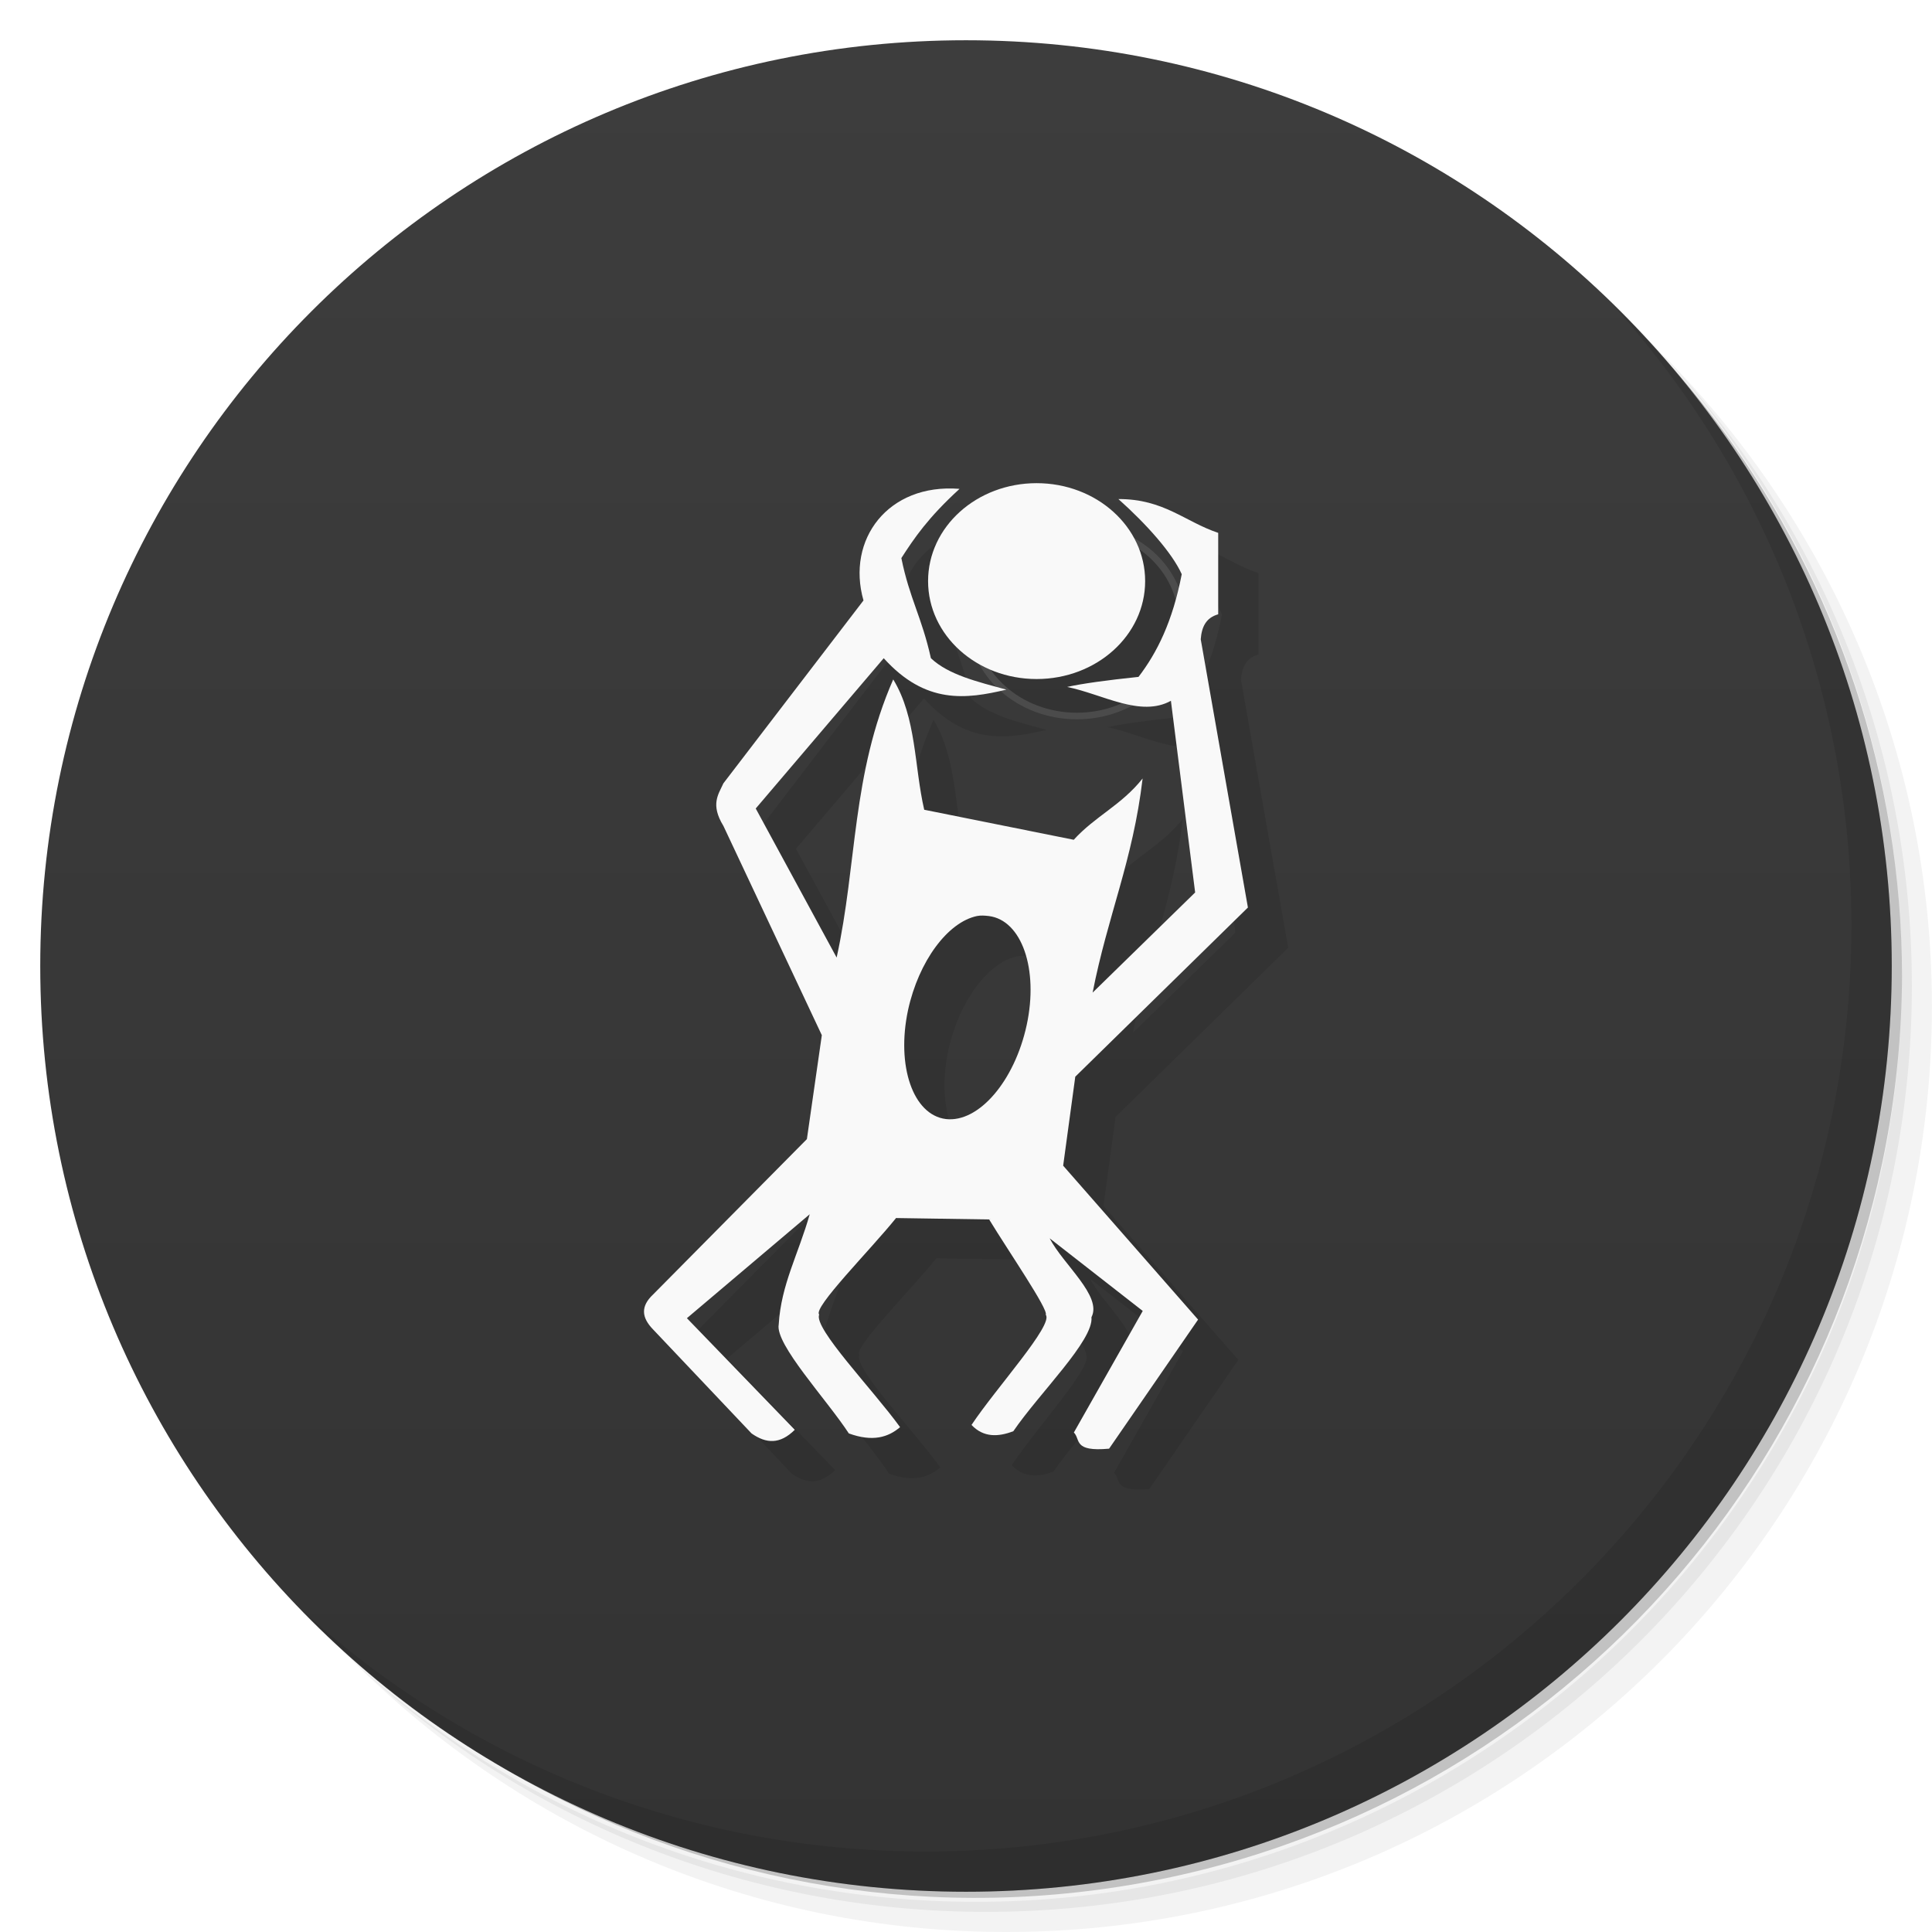
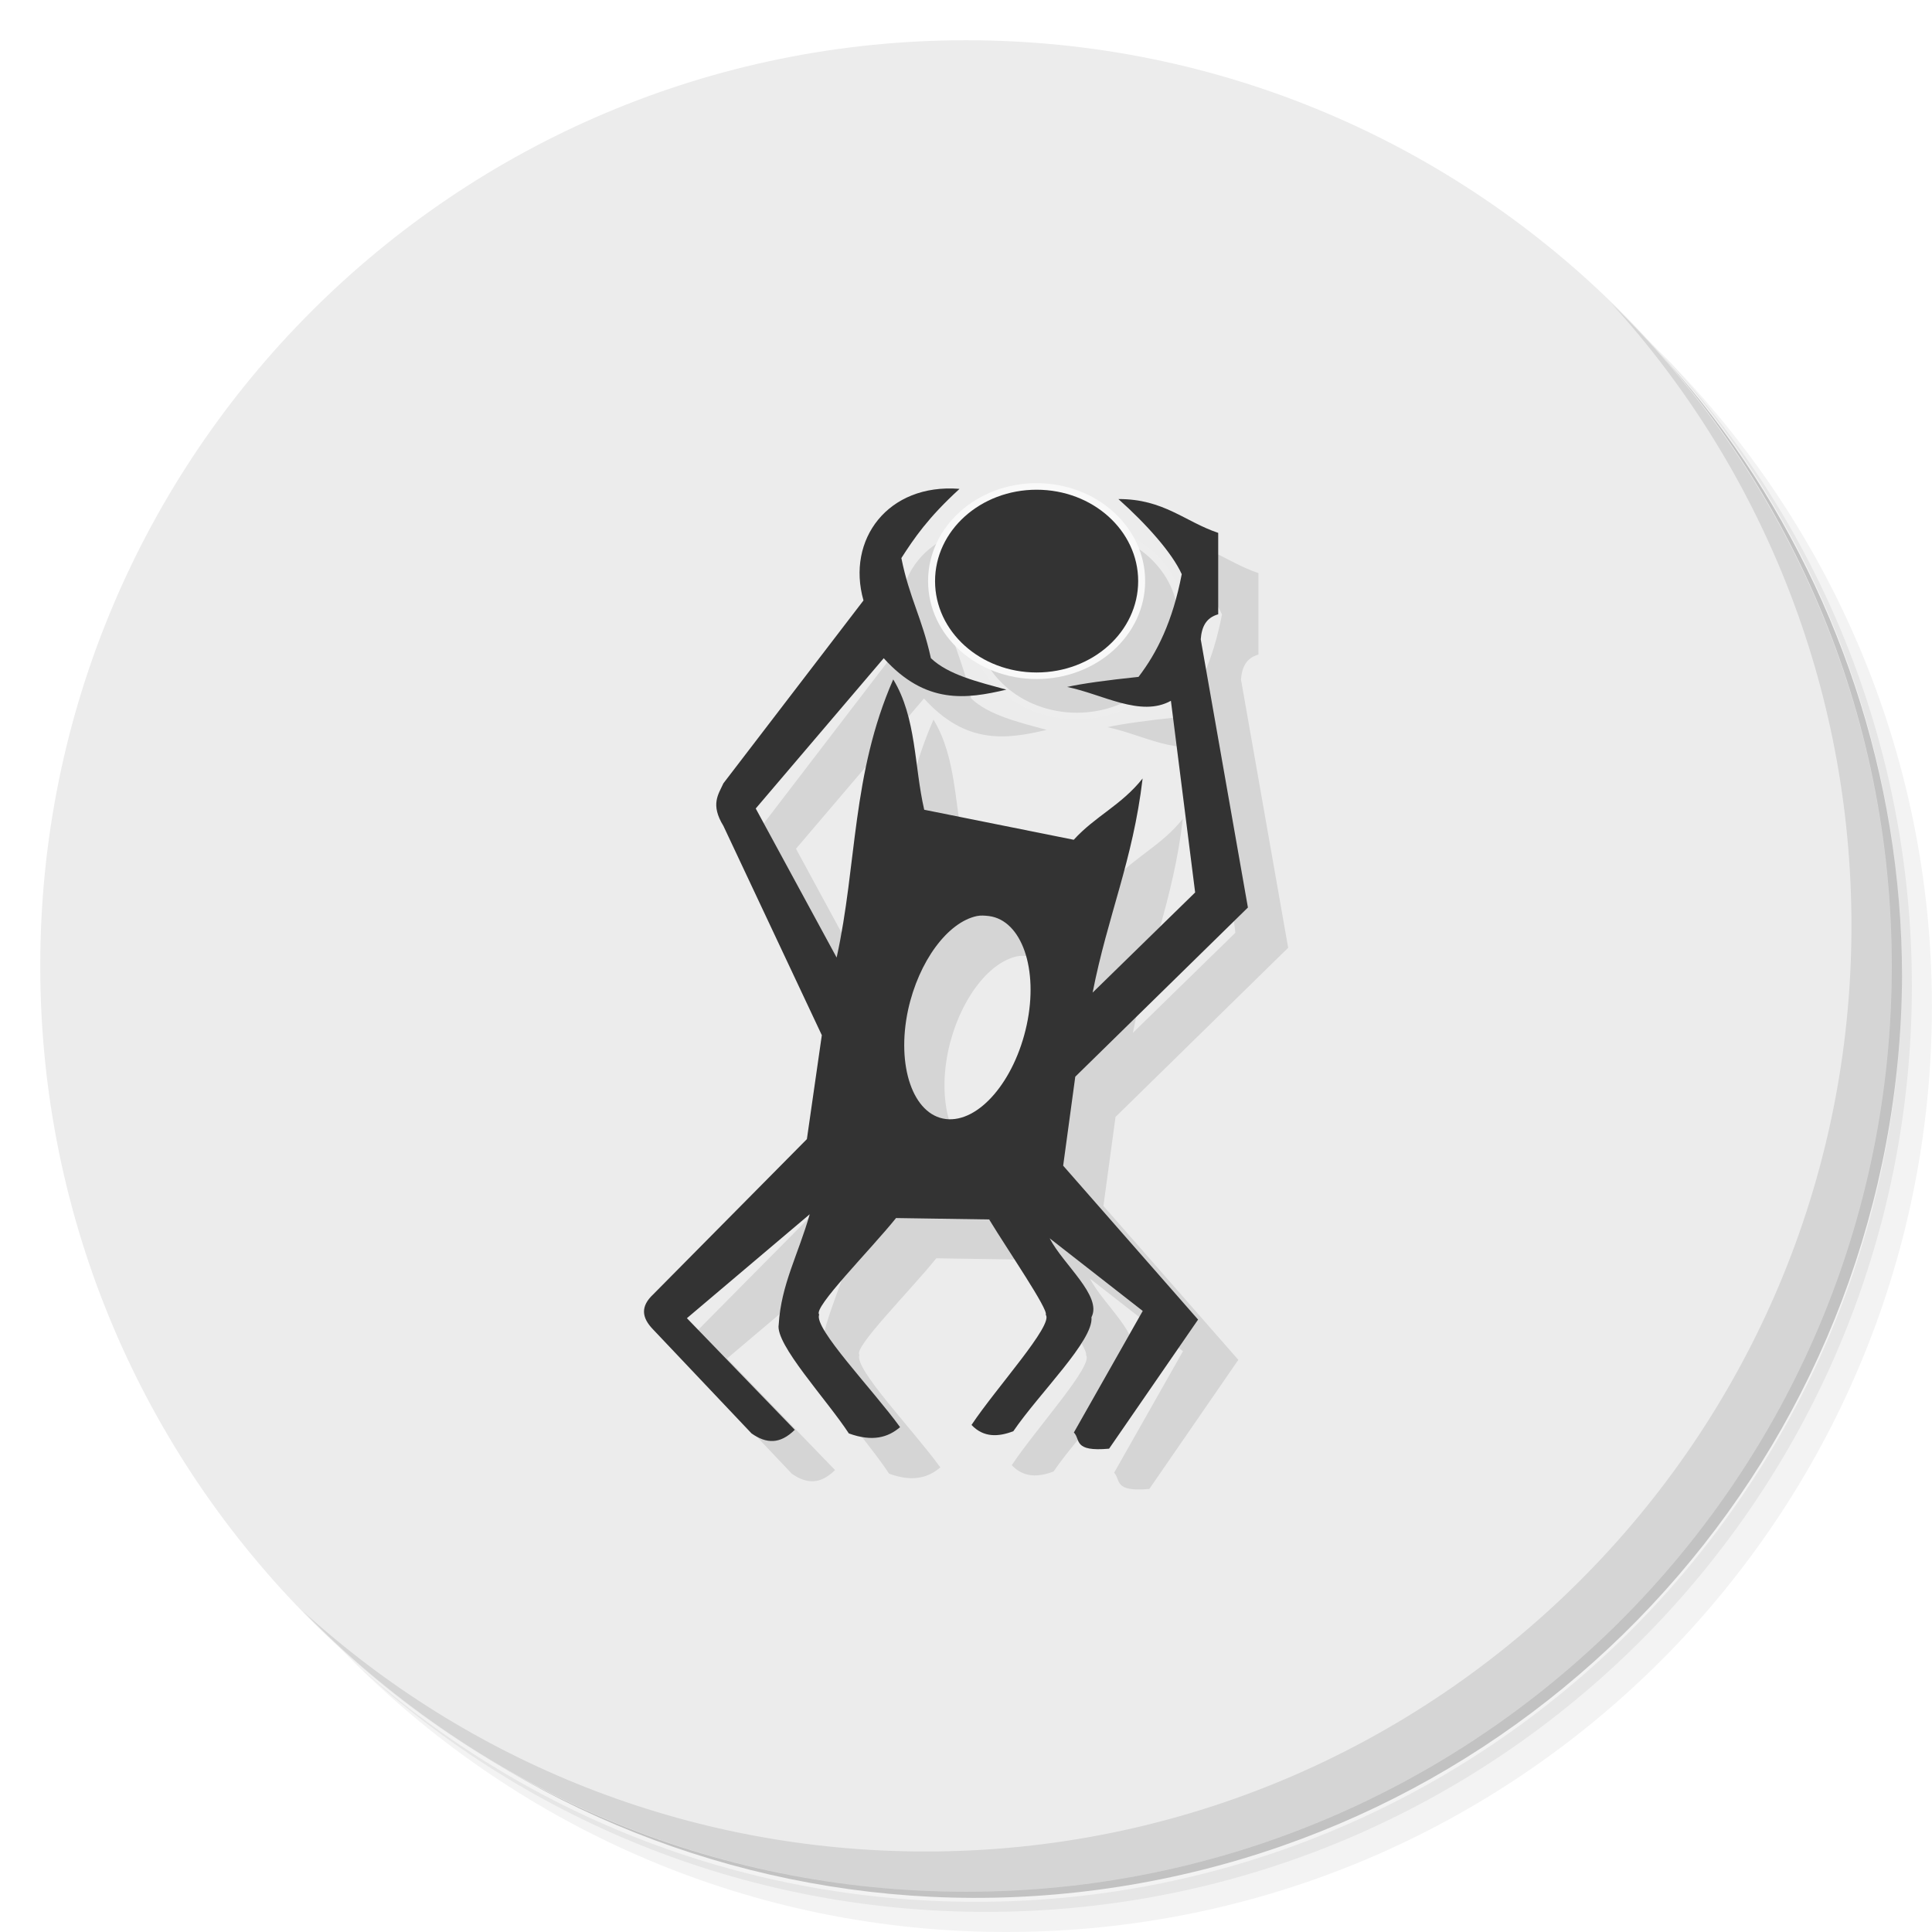
- <svg xmlns="http://www.w3.org/2000/svg" viewBox="0 0 48 48">
-   <defs>
+ <svg xmlns="http://www.w3.org/2000/svg" viewBox="0 0 48 48" version="1.1" id="svg49">
+   <defs id="defs7">
    <linearGradient id="linearGradient3764" x1="1" x2="47" gradientUnits="userSpaceOnUse" gradientTransform="matrix(0,-1,1,0,-1.5e-6,48)">
-       <stop style="stop-color:#333;stop-opacity:1" />
-       <stop offset="1" style="stop-color:#3d3d3d;stop-opacity:1" />
+       <stop style="stop-color:#333;stop-opacity:1" id="stop2" />
+       <stop offset="1" style="stop-color:#3d3d3d;stop-opacity:1" id="stop4" />
    </linearGradient>
  </defs>
-   <g>
-     <path d="m 36.31 5 c 5.859 4.062 9.688 10.831 9.688 18.5 c 0 12.426 -10.07 22.5 -22.5 22.5 c -7.669 0 -14.438 -3.828 -18.5 -9.688 c 1.037 1.822 2.306 3.499 3.781 4.969 c 4.085 3.712 9.514 5.969 15.469 5.969 c 12.703 0 23 -10.298 23 -23 c 0 -5.954 -2.256 -11.384 -5.969 -15.469 c -1.469 -1.475 -3.147 -2.744 -4.969 -3.781 z m 4.969 3.781 c 3.854 4.113 6.219 9.637 6.219 15.719 c 0 12.703 -10.297 23 -23 23 c -6.081 0 -11.606 -2.364 -15.719 -6.219 c 4.16 4.144 9.883 6.719 16.219 6.719 c 12.703 0 23 -10.298 23 -23 c 0 -6.335 -2.575 -12.06 -6.719 -16.219 z" style="opacity:0.05" />
-     <path d="m 41.28 8.781 c 3.712 4.085 5.969 9.514 5.969 15.469 c 0 12.703 -10.297 23 -23 23 c -5.954 0 -11.384 -2.256 -15.469 -5.969 c 4.113 3.854 9.637 6.219 15.719 6.219 c 12.703 0 23 -10.298 23 -23 c 0 -6.081 -2.364 -11.606 -6.219 -15.719 z" style="opacity:0.1" />
-     <path d="m 31.25 2.375 c 8.615 3.154 14.75 11.417 14.75 21.13 c 0 12.426 -10.07 22.5 -22.5 22.5 c -9.708 0 -17.971 -6.135 -21.12 -14.75 a 23 23 0 0 0 44.875 -7 a 23 23 0 0 0 -16 -21.875 z" style="opacity:0.2" />
+   <g id="g15">
+     <path d="m 36.31 5 c 5.859 4.062 9.688 10.831 9.688 18.5 c 0 12.426 -10.07 22.5 -22.5 22.5 c -7.669 0 -14.438 -3.828 -18.5 -9.688 c 1.037 1.822 2.306 3.499 3.781 4.969 c 4.085 3.712 9.514 5.969 15.469 5.969 c 12.703 0 23 -10.298 23 -23 c 0 -5.954 -2.256 -11.384 -5.969 -15.469 c -1.469 -1.475 -3.147 -2.744 -4.969 -3.781 z m 4.969 3.781 c 3.854 4.113 6.219 9.637 6.219 15.719 c 0 12.703 -10.297 23 -23 23 c -6.081 0 -11.606 -2.364 -15.719 -6.219 c 4.16 4.144 9.883 6.719 16.219 6.719 c 12.703 0 23 -10.298 23 -23 c 0 -6.335 -2.575 -12.06 -6.719 -16.219 z" style="opacity:0.05" id="path9" />
+     <path d="m 41.28 8.781 c 3.712 4.085 5.969 9.514 5.969 15.469 c 0 12.703 -10.297 23 -23 23 c -5.954 0 -11.384 -2.256 -15.469 -5.969 c 4.113 3.854 9.637 6.219 15.719 6.219 c 12.703 0 23 -10.298 23 -23 c 0 -6.081 -2.364 -11.606 -6.219 -15.719 z" style="opacity:0.1" id="path11" />
+     <path d="m 31.25 2.375 c 8.615 3.154 14.75 11.417 14.75 21.13 c 0 12.426 -10.07 22.5 -22.5 22.5 c -9.708 0 -17.971 -6.135 -21.12 -14.75 a 23 23 0 0 0 44.875 -7 a 23 23 0 0 0 -16 -21.875 z" style="opacity:0.2" id="path13" />
  </g>
-   <g>
-     <path d="m 24 1 c 12.703 0 23 10.297 23 23 c 0 12.703 -10.297 23 -23 23 -12.703 0 -23 -10.297 -23 -23 0 -12.703 10.297 -23 23 -23 z" style="fill:url(#linearGradient3764);fill-opacity:1" />
+   <g id="g19" style="fill:#ececec">
+     <path d="m 24 1 c 12.703 0 23 10.297 23 23 c 0 12.703 -10.297 23 -23 23 -12.703 0 -23 -10.297 -23 -23 0 -12.703 10.297 -23 23 -23 z" style="fill:#ececec;fill-opacity:1" id="path17" />
  </g>
-   <g>
-     <g>
-       <g transform="translate(1,1)">
-         <g style="opacity:0.1">
-           <g>
-             <path d="m 23.832 12.145 c -1.773 -0.137 -2.809 1.262 -2.379 2.773 l -3.48 4.543 c -0.125 0.277 -0.328 0.523 0 1.059 l 2.445 5.199 l -0.371 2.582 l -3.82 3.859 c -0.316 0.297 -0.289 0.574 0 0.871 l 2.445 2.582 c 0.367 0.258 0.707 0.273 1.074 -0.09 l -2.68 -2.773 l 3.051 -2.582 c -0.281 0.992 -0.711 1.746 -0.77 2.738 c -0.094 0.492 1.191 1.863 1.742 2.707 c 0.59 0.215 0.977 0.098 1.273 -0.156 c -0.676 -0.934 -2.152 -2.457 -2.01 -2.797 c -0.16 -0.172 1.27 -1.602 1.91 -2.398 l 2.313 0.035 c 0.473 0.777 1.484 2.25 1.406 2.367 c 0.203 0.246 -1.23 1.816 -1.844 2.738 c 0.301 0.32 0.672 0.297 1.039 0.156 c 0.648 -0.949 2 -2.258 1.941 -2.832 c 0.273 -0.527 -0.699 -1.305 -1.039 -1.961 l 2.313 1.805 l -1.711 3.02 c 0.172 0.172 -0.027 0.484 0.875 0.402 l 2.211 -3.207 l -3.352 -3.824 l 0.301 -2.211 l 4.289 -4.203 l -1.172 -6.664 c 0.023 -0.305 0.129 -0.535 0.434 -0.621 l 0 -2.023 c -0.828 -0.277 -1.352 -0.844 -2.48 -0.84 c 0.688 0.613 1.336 1.336 1.574 1.867 c -0.227 1.176 -0.613 1.949 -1.074 2.551 c -0.789 0.082 -1.41 0.168 -1.773 0.25 c 0.883 0.18 1.824 0.762 2.578 0.344 l 0.602 4.762 l -2.547 2.488 c 0.375 -1.918 1 -3.273 1.242 -5.32 c -0.531 0.668 -1.176 0.934 -1.711 1.523 l -3.715 -0.746 c -0.25 -1.078 -0.191 -2.289 -0.77 -3.238 c -1.035 2.363 -0.895 4.59 -1.406 6.91 l -2.01 -3.703 l 3.18 -3.734 c 1.043 1.156 2.051 1.016 3.047 0.781 c -0.711 -0.195 -1.438 -0.367 -1.875 -0.781 c -0.223 -1.012 -0.535 -1.496 -0.734 -2.488 c 0.32 -0.496 0.66 -1 1.441 -1.715 m 0.434 10.609 c 0.102 -0.02 0.195 -0.012 0.301 0 c 0.813 0.105 1.238 1.316 0.938 2.707 c -0.301 1.395 -1.195 2.434 -2.01 2.336 c -0.813 -0.102 -1.234 -1.316 -0.938 -2.707 c 0.266 -1.219 0.988 -2.184 1.711 -2.336 m 0 0" style="fill:#000;fill-opacity:1;stroke:none;fill-rule:nonzero" />
-             <path d="m 96.52 -57.46 c 0 7.986 -6.74 14.437 -15.06 14.437 c -8.318 0 -15.06 -6.451 -15.06 -14.437 c 0 -7.986 6.74 -14.437 15.06 -14.437 c 8.318 0 15.06 6.451 15.06 14.437 m 0 0" transform="matrix(0.173292,0,0,0.162889,11.63798,23.79688)" style="stroke-opacity:1;fill:#000;stroke-miterlimit:4;fill-opacity:1;stroke:#f9f9f9;fill-rule:nonzero;stroke-linecap:butt;stroke-linejoin:miter;stroke-width:1" />
+   <g id="g33">
+     <g id="g31">
+       <g transform="translate(1,1)" id="g29">
+         <g style="opacity:0.1" id="g27">
+           <g id="g25">
+             <path d="m 23.832 12.145 c -1.773 -0.137 -2.809 1.262 -2.379 2.773 l -3.48 4.543 c -0.125 0.277 -0.328 0.523 0 1.059 l 2.445 5.199 l -0.371 2.582 l -3.82 3.859 c -0.316 0.297 -0.289 0.574 0 0.871 l 2.445 2.582 c 0.367 0.258 0.707 0.273 1.074 -0.09 l -2.68 -2.773 l 3.051 -2.582 c -0.281 0.992 -0.711 1.746 -0.77 2.738 c -0.094 0.492 1.191 1.863 1.742 2.707 c 0.59 0.215 0.977 0.098 1.273 -0.156 c -0.676 -0.934 -2.152 -2.457 -2.01 -2.797 c -0.16 -0.172 1.27 -1.602 1.91 -2.398 l 2.313 0.035 c 0.473 0.777 1.484 2.25 1.406 2.367 c 0.203 0.246 -1.23 1.816 -1.844 2.738 c 0.301 0.32 0.672 0.297 1.039 0.156 c 0.648 -0.949 2 -2.258 1.941 -2.832 c 0.273 -0.527 -0.699 -1.305 -1.039 -1.961 l 2.313 1.805 l -1.711 3.02 c 0.172 0.172 -0.027 0.484 0.875 0.402 l 2.211 -3.207 l -3.352 -3.824 l 0.301 -2.211 l 4.289 -4.203 l -1.172 -6.664 c 0.023 -0.305 0.129 -0.535 0.434 -0.621 l 0 -2.023 c -0.828 -0.277 -1.352 -0.844 -2.48 -0.84 c 0.688 0.613 1.336 1.336 1.574 1.867 c -0.227 1.176 -0.613 1.949 -1.074 2.551 c -0.789 0.082 -1.41 0.168 -1.773 0.25 c 0.883 0.18 1.824 0.762 2.578 0.344 l 0.602 4.762 l -2.547 2.488 c 0.375 -1.918 1 -3.273 1.242 -5.32 c -0.531 0.668 -1.176 0.934 -1.711 1.523 l -3.715 -0.746 c -0.25 -1.078 -0.191 -2.289 -0.77 -3.238 c -1.035 2.363 -0.895 4.59 -1.406 6.91 l -2.01 -3.703 l 3.18 -3.734 c 1.043 1.156 2.051 1.016 3.047 0.781 c -0.711 -0.195 -1.438 -0.367 -1.875 -0.781 c -0.223 -1.012 -0.535 -1.496 -0.734 -2.488 c 0.32 -0.496 0.66 -1 1.441 -1.715 m 0.434 10.609 c 0.102 -0.02 0.195 -0.012 0.301 0 c 0.813 0.105 1.238 1.316 0.938 2.707 c -0.301 1.395 -1.195 2.434 -2.01 2.336 c -0.813 -0.102 -1.234 -1.316 -0.938 -2.707 c 0.266 -1.219 0.988 -2.184 1.711 -2.336 m 0 0" style="fill:#000;fill-opacity:1;stroke:none;fill-rule:nonzero" id="path21" />
+             <path d="m 96.52 -57.46 c 0 7.986 -6.74 14.437 -15.06 14.437 c -8.318 0 -15.06 -6.451 -15.06 -14.437 c 0 -7.986 6.74 -14.437 15.06 -14.437 c 8.318 0 15.06 6.451 15.06 14.437 m 0 0" transform="matrix(0.173292,0,0,0.162889,11.63798,23.79688)" style="stroke-opacity:1;fill:#000;stroke-miterlimit:4;fill-opacity:1;stroke:#f9f9f9;fill-rule:nonzero;stroke-linecap:butt;stroke-linejoin:miter;stroke-width:1" id="path23" />
          </g>
        </g>
      </g>
    </g>
  </g>
-   <g>
-     <g>
-       <g>
-         <path d="m 23.832 12.145 c -1.773 -0.137 -2.809 1.262 -2.379 2.773 l -3.48 4.543 c -0.125 0.277 -0.328 0.523 0 1.059 l 2.445 5.199 l -0.371 2.582 l -3.82 3.859 c -0.316 0.297 -0.289 0.574 0 0.871 l 2.445 2.582 c 0.367 0.258 0.707 0.273 1.074 -0.09 l -2.68 -2.773 l 3.051 -2.582 c -0.281 0.992 -0.711 1.746 -0.77 2.738 c -0.094 0.492 1.191 1.863 1.742 2.707 c 0.59 0.215 0.977 0.098 1.273 -0.156 c -0.676 -0.934 -2.152 -2.457 -2.01 -2.797 c -0.16 -0.172 1.27 -1.602 1.91 -2.398 l 2.313 0.035 c 0.473 0.777 1.484 2.25 1.406 2.367 c 0.203 0.246 -1.23 1.816 -1.844 2.738 c 0.301 0.32 0.672 0.297 1.039 0.156 c 0.648 -0.949 2 -2.258 1.941 -2.832 c 0.273 -0.527 -0.699 -1.305 -1.039 -1.961 l 2.313 1.805 l -1.711 3.02 c 0.172 0.172 -0.027 0.484 0.875 0.402 l 2.211 -3.207 l -3.352 -3.824 l 0.301 -2.211 l 4.289 -4.203 l -1.172 -6.664 c 0.023 -0.305 0.129 -0.535 0.434 -0.621 l 0 -2.023 c -0.828 -0.277 -1.352 -0.844 -2.48 -0.84 c 0.688 0.613 1.336 1.336 1.574 1.867 c -0.227 1.176 -0.613 1.949 -1.074 2.551 c -0.789 0.082 -1.41 0.168 -1.773 0.25 c 0.883 0.18 1.824 0.762 2.578 0.344 l 0.602 4.762 l -2.547 2.488 c 0.375 -1.918 1 -3.273 1.242 -5.32 c -0.531 0.668 -1.176 0.934 -1.711 1.523 l -3.715 -0.746 c -0.25 -1.078 -0.191 -2.289 -0.77 -3.238 c -1.035 2.363 -0.895 4.59 -1.406 6.91 l -2.01 -3.703 l 3.18 -3.734 c 1.043 1.156 2.051 1.016 3.047 0.781 c -0.711 -0.195 -1.438 -0.367 -1.875 -0.781 c -0.223 -1.012 -0.535 -1.496 -0.734 -2.488 c 0.32 -0.496 0.66 -1 1.441 -1.715 m 0.434 10.609 c 0.102 -0.02 0.195 -0.012 0.301 0 c 0.813 0.105 1.238 1.316 0.938 2.707 c -0.301 1.395 -1.195 2.434 -2.01 2.336 c -0.813 -0.102 -1.234 -1.316 -0.938 -2.707 c 0.266 -1.219 0.988 -2.184 1.711 -2.336 m 0 0" style="fill:#f9f9f9;fill-opacity:1;stroke:none;fill-rule:nonzero" />
-         <path d="m 96.52 -57.46 c 0 7.986 -6.74 14.437 -15.06 14.437 c -8.318 0 -15.06 -6.451 -15.06 -14.437 c 0 -7.986 6.74 -14.437 15.06 -14.437 c 8.318 0 15.06 6.451 15.06 14.437 m 0 0" transform="matrix(0.173292,0,0,0.162889,11.63798,23.79688)" style="stroke-opacity:1;fill:#f9f9f9;stroke-miterlimit:4;fill-opacity:1;stroke:#f9f9f9;fill-rule:nonzero;stroke-linecap:butt;stroke-linejoin:miter;stroke-width:1" />
+   <g id="g43" style="fill:#333333;fill-opacity:1">
+     <g id="g41" style="fill:#333333;fill-opacity:1">
+       <g id="g39" style="fill:#333333;fill-opacity:1">
+         <path d="m 23.832 12.145 c -1.773 -0.137 -2.809 1.262 -2.379 2.773 l -3.48 4.543 c -0.125 0.277 -0.328 0.523 0 1.059 l 2.445 5.199 l -0.371 2.582 l -3.82 3.859 c -0.316 0.297 -0.289 0.574 0 0.871 l 2.445 2.582 c 0.367 0.258 0.707 0.273 1.074 -0.09 l -2.68 -2.773 l 3.051 -2.582 c -0.281 0.992 -0.711 1.746 -0.77 2.738 c -0.094 0.492 1.191 1.863 1.742 2.707 c 0.59 0.215 0.977 0.098 1.273 -0.156 c -0.676 -0.934 -2.152 -2.457 -2.01 -2.797 c -0.16 -0.172 1.27 -1.602 1.91 -2.398 l 2.313 0.035 c 0.473 0.777 1.484 2.25 1.406 2.367 c 0.203 0.246 -1.23 1.816 -1.844 2.738 c 0.301 0.32 0.672 0.297 1.039 0.156 c 0.648 -0.949 2 -2.258 1.941 -2.832 c 0.273 -0.527 -0.699 -1.305 -1.039 -1.961 l 2.313 1.805 l -1.711 3.02 c 0.172 0.172 -0.027 0.484 0.875 0.402 l 2.211 -3.207 l -3.352 -3.824 l 0.301 -2.211 l 4.289 -4.203 l -1.172 -6.664 c 0.023 -0.305 0.129 -0.535 0.434 -0.621 l 0 -2.023 c -0.828 -0.277 -1.352 -0.844 -2.48 -0.84 c 0.688 0.613 1.336 1.336 1.574 1.867 c -0.227 1.176 -0.613 1.949 -1.074 2.551 c -0.789 0.082 -1.41 0.168 -1.773 0.25 c 0.883 0.18 1.824 0.762 2.578 0.344 l 0.602 4.762 l -2.547 2.488 c 0.375 -1.918 1 -3.273 1.242 -5.32 c -0.531 0.668 -1.176 0.934 -1.711 1.523 l -3.715 -0.746 c -0.25 -1.078 -0.191 -2.289 -0.77 -3.238 c -1.035 2.363 -0.895 4.59 -1.406 6.91 l -2.01 -3.703 l 3.18 -3.734 c 1.043 1.156 2.051 1.016 3.047 0.781 c -0.711 -0.195 -1.438 -0.367 -1.875 -0.781 c -0.223 -1.012 -0.535 -1.496 -0.734 -2.488 c 0.32 -0.496 0.66 -1 1.441 -1.715 m 0.434 10.609 c 0.102 -0.02 0.195 -0.012 0.301 0 c 0.813 0.105 1.238 1.316 0.938 2.707 c -0.301 1.395 -1.195 2.434 -2.01 2.336 c -0.813 -0.102 -1.234 -1.316 -0.938 -2.707 c 0.266 -1.219 0.988 -2.184 1.711 -2.336 m 0 0" style="fill:#333333;fill-opacity:1;stroke:none;fill-rule:nonzero" id="path35" />
+         <path d="m 96.52 -57.46 c 0 7.986 -6.74 14.437 -15.06 14.437 c -8.318 0 -15.06 -6.451 -15.06 -14.437 c 0 -7.986 6.74 -14.437 15.06 -14.437 c 8.318 0 15.06 6.451 15.06 14.437 m 0 0" transform="matrix(0.173292,0,0,0.162889,11.63798,23.79688)" style="stroke-opacity:1;fill:#333333;stroke-miterlimit:4;fill-opacity:1;stroke:#f9f9f9;fill-rule:nonzero;stroke-linecap:butt;stroke-linejoin:miter;stroke-width:1" id="path37" />
      </g>
    </g>
  </g>
-   <g>
-     <path d="m 40.03 7.531 c 3.712 4.084 5.969 9.514 5.969 15.469 0 12.703 -10.297 23 -23 23 c -5.954 0 -11.384 -2.256 -15.469 -5.969 4.178 4.291 10.01 6.969 16.469 6.969 c 12.703 0 23 -10.298 23 -23 0 -6.462 -2.677 -12.291 -6.969 -16.469 z" style="opacity:0.1" />
+   <g id="g47">
+     <path d="m 40.03 7.531 c 3.712 4.084 5.969 9.514 5.969 15.469 0 12.703 -10.297 23 -23 23 c -5.954 0 -11.384 -2.256 -15.469 -5.969 4.178 4.291 10.01 6.969 16.469 6.969 c 12.703 0 23 -10.298 23 -23 0 -6.462 -2.677 -12.291 -6.969 -16.469 z" style="opacity:0.1" id="path45" />
  </g>
</svg>
